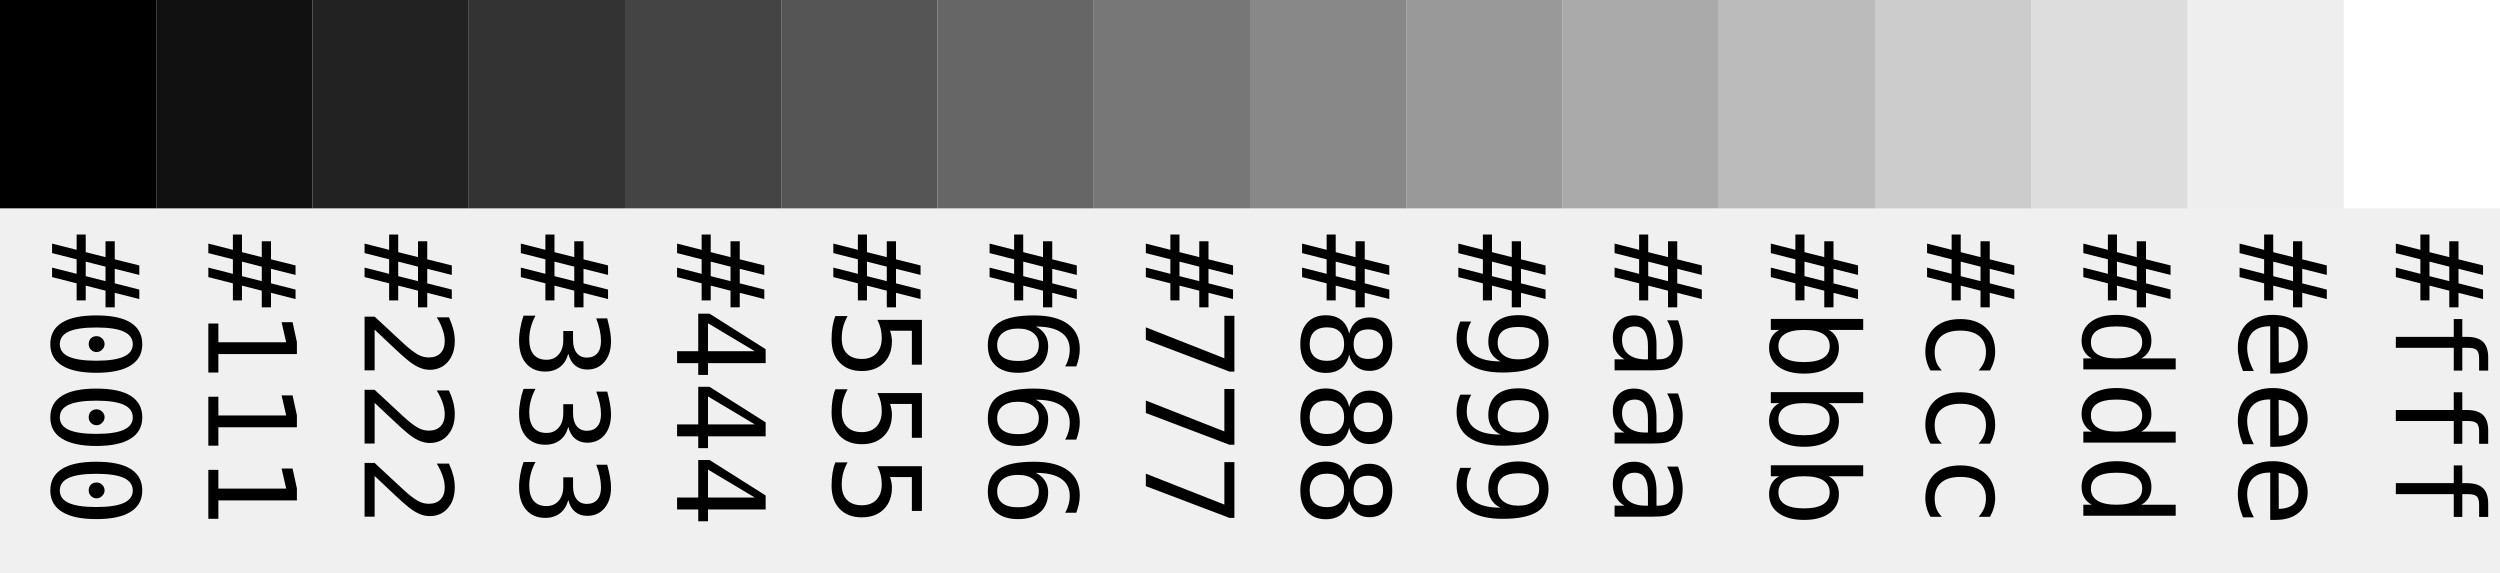
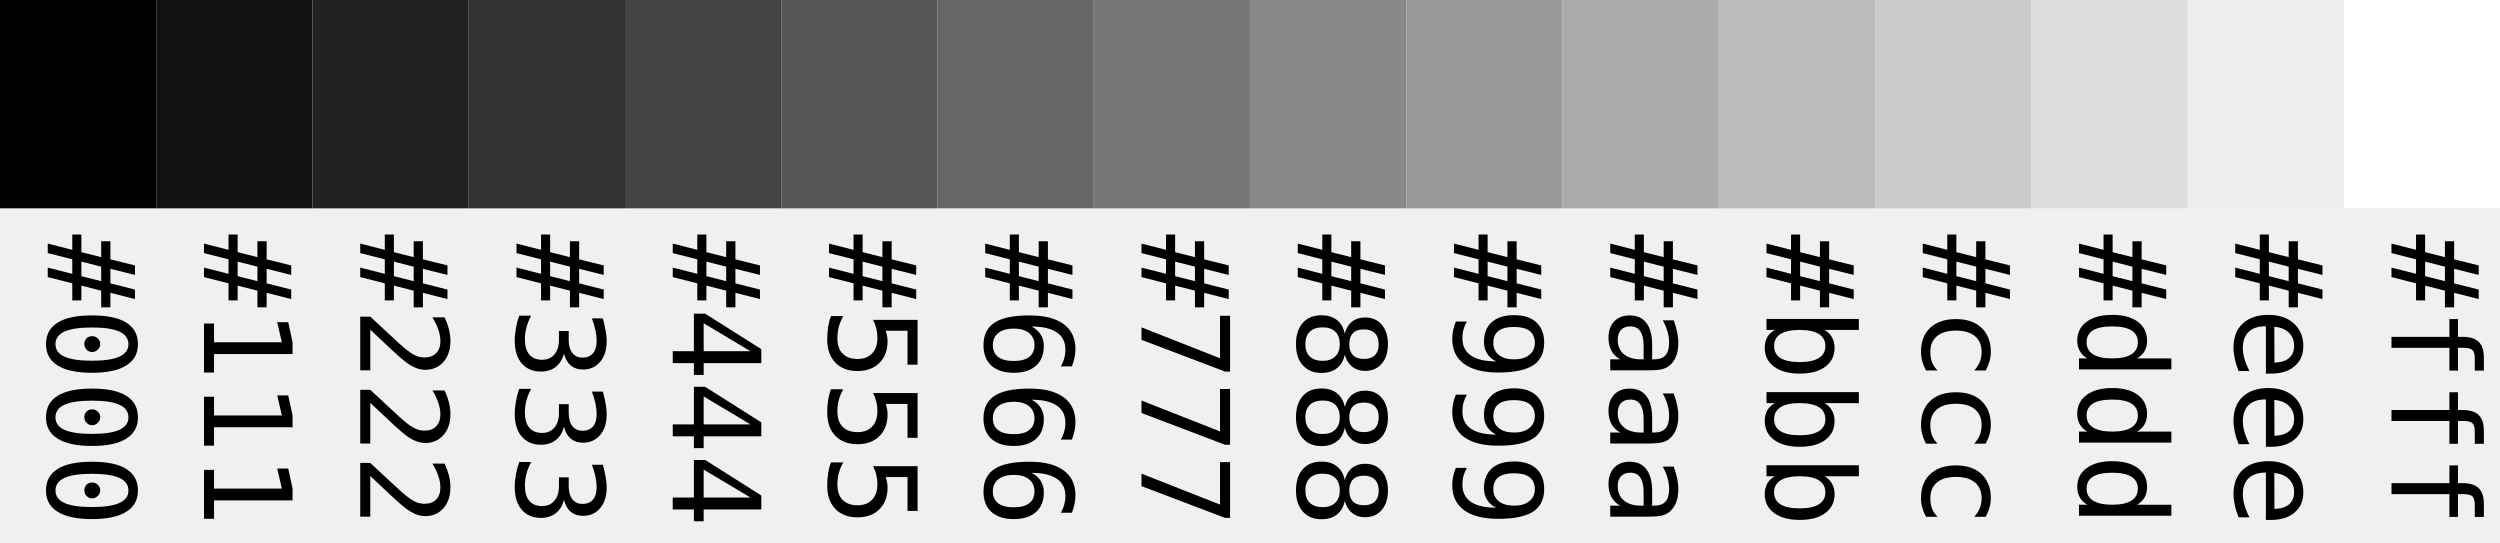
- <svg xmlns="http://www.w3.org/2000/svg" height="66" width="288" id="scale2">
+ <svg xmlns="http://www.w3.org/2000/svg" style="overflow: hidden; position: relative; top: -0.5px;" width="288" version="1.1" height="62.5">
  <defs />
-   <rect fill="#000000" style="" height="24" width="18" y="0" x="0" />
-   <text transform="matrix(0,1,-1,0,0,0)" style="font-family: &quot;Source Code Pro&quot;,monospace; font-size: 14px;" y="-6" x="27">#000</text>
-   <rect fill="#111111" style="" height="24" width="18" y="0" x="18" />
-   <text transform="matrix(0,1,-1,0,0,0)" style="font-family: &quot;Source Code Pro&quot;,monospace; font-size: 14px;" y="-24" x="27">#111</text>
-   <rect fill="#222222" style="" height="24" width="18" y="0" x="36" />
-   <text transform="matrix(0,1,-1,0,0,0)" style="font-family: &quot;Source Code Pro&quot;,monospace; font-size: 14px;" y="-42" x="27">#222</text>
-   <rect fill="#333333" style="" height="24" width="18" y="0" x="54" />
-   <text transform="matrix(0,1,-1,0,0,0)" style="font-family: &quot;Source Code Pro&quot;,monospace; font-size: 14px;" y="-60" x="27">#333</text>
-   <rect fill="#444444" style="" height="24" width="18" y="0" x="72" />
-   <text transform="matrix(0,1,-1,0,0,0)" style="font-family: &quot;Source Code Pro&quot;,monospace; font-size: 14px;" y="-78" x="27">#444</text>
-   <rect fill="#555555" style="" height="24" width="18" y="0" x="90" />
-   <text transform="matrix(0,1,-1,0,0,0)" style="font-family: &quot;Source Code Pro&quot;,monospace; font-size: 14px;" y="-96" x="27">#555</text>
-   <rect fill="#666666" style="" height="24" width="18" y="0" x="108" />
-   <text transform="matrix(0,1,-1,0,0,0)" style="font-family: &quot;Source Code Pro&quot;,monospace; font-size: 14px;" y="-114" x="27">#666</text>
-   <rect fill="#777777" style="" height="24" width="18" y="0" x="126" />
-   <text transform="matrix(0,1,-1,0,0,0)" style="font-family: &quot;Source Code Pro&quot;,monospace; font-size: 14px;" y="-132" x="27">#777</text>
-   <rect fill="#888888" style="" height="24" width="18" y="0" x="144" />
-   <text transform="matrix(0,1,-1,0,0,0)" style="font-family: &quot;Source Code Pro&quot;,monospace; font-size: 14px;" y="-150" x="27">#888</text>
-   <rect fill="#999999" style="" height="24" width="18" y="0" x="162" />
-   <text transform="matrix(0,1,-1,0,0,0)" style="font-family: &quot;Source Code Pro&quot;,monospace; font-size: 14px;" y="-168" x="27">#999</text>
-   <rect fill="#aaaaaa" style="" height="24" width="18" y="0" x="180" />
-   <text transform="matrix(0,1,-1,0,0,0)" style="font-family: &quot;Source Code Pro&quot;,monospace; font-size: 14px;" y="-186" x="27">#aaa</text>
-   <rect fill="#bbbbbb" style="" height="24" width="18" y="0" x="198" />
-   <text transform="matrix(0,1,-1,0,0,0)" style="font-family: &quot;Source Code Pro&quot;,monospace; font-size: 14px;" y="-204" x="27">#bbb</text>
-   <rect fill="#cccccc" style="" height="24" width="18" y="0" x="216" />
-   <text transform="matrix(0,1,-1,0,0,0)" style="font-family: &quot;Source Code Pro&quot;,monospace; font-size: 14px;" y="-222" x="27">#ccc</text>
-   <rect fill="#dddddd" style="" height="24" width="18" y="0" x="234" />
-   <text transform="matrix(0,1,-1,0,0,0)" style="font-family: &quot;Source Code Pro&quot;,monospace; font-size: 14px;" y="-240" x="27">#ddd</text>
-   <rect fill="#eeeeee" style="" height="24" width="18" y="0" x="252" />
-   <text transform="matrix(0,1,-1,0,0,0)" style="font-family: &quot;Source Code Pro&quot;,monospace; font-size: 14px;" y="-258" x="27">#eee</text>
-   <rect fill="#ffffff" style="" height="24" width="18" y="0" x="270" />
-   <text transform="matrix(0,1,-1,0,0,0)" style="font-family: &quot;Source Code Pro&quot;,monospace; font-size: 14px;" y="-276" x="27">#fff</text>
+   <rect style="" stroke="none" fill="#000000" ry="0" rx="0" r="0" height="24" width="18" y="0" x="0" />
+   <text transform="matrix(0,1,-1,0,54,32)" font-size="14px" font-family="&quot;Source Code Pro&quot;,monospace" fill="#000000" stroke="none" font="10px &quot;Arial&quot;" text-anchor="start" y="44" x="-5" style="text-anchor: start; font: 14px &quot;Source Code Pro&quot;,monospace;">
+     <tspan dy="4.5">#000</tspan>
+   </text>
+   <rect style="" stroke="none" fill="#111111" ry="0" rx="0" r="0" height="24" width="18" y="0" x="18" />
+   <text transform="matrix(0,1,-1,0,72,14)" font-size="14px" font-family="&quot;Source Code Pro&quot;,monospace" fill="#000000" stroke="none" font="10px &quot;Arial&quot;" text-anchor="start" y="44" x="13" style="text-anchor: start; font: 14px &quot;Source Code Pro&quot;,monospace;">
+     <tspan dy="4.5">#111</tspan>
+   </text>
+   <rect style="" stroke="none" fill="#222222" ry="0" rx="0" r="0" height="24" width="18" y="0" x="36" />
+   <text transform="matrix(0,1,-1,0,90,-4)" font-size="14px" font-family="&quot;Source Code Pro&quot;,monospace" fill="#000000" stroke="none" font="10px &quot;Arial&quot;" text-anchor="start" y="44" x="31" style="text-anchor: start; font: 14px &quot;Source Code Pro&quot;,monospace;">
+     <tspan dy="4.5">#222</tspan>
+   </text>
+   <rect style="" stroke="none" fill="#333333" ry="0" rx="0" r="0" height="24" width="18" y="0" x="54" />
+   <text transform="matrix(0,1,-1,0,108,-22)" font-size="14px" font-family="&quot;Source Code Pro&quot;,monospace" fill="#000000" stroke="none" font="10px &quot;Arial&quot;" text-anchor="start" y="44" x="49" style="text-anchor: start; font: 14px &quot;Source Code Pro&quot;,monospace;">
+     <tspan dy="4.5">#333</tspan>
+   </text>
+   <rect style="" stroke="none" fill="#444444" ry="0" rx="0" r="0" height="24" width="18" y="0" x="72" />
+   <text transform="matrix(0,1,-1,0,126,-40)" font-size="14px" font-family="&quot;Source Code Pro&quot;,monospace" fill="#000000" stroke="none" font="10px &quot;Arial&quot;" text-anchor="start" y="44" x="67" style="text-anchor: start; font: 14px &quot;Source Code Pro&quot;,monospace;">
+     <tspan dy="4.5">#444</tspan>
+   </text>
+   <rect style="" stroke="none" fill="#555555" ry="0" rx="0" r="0" height="24" width="18" y="0" x="90" />
+   <text transform="matrix(0,1,-1,0,144,-58)" font-size="14px" font-family="&quot;Source Code Pro&quot;,monospace" fill="#000000" stroke="none" font="10px &quot;Arial&quot;" text-anchor="start" y="44" x="85" style="text-anchor: start; font: 14px &quot;Source Code Pro&quot;,monospace;">
+     <tspan dy="4.5">#555</tspan>
+   </text>
+   <rect style="" stroke="none" fill="#666666" ry="0" rx="0" r="0" height="24" width="18" y="0" x="108" />
+   <text transform="matrix(0,1,-1,0,162,-76)" font-size="14px" font-family="&quot;Source Code Pro&quot;,monospace" fill="#000000" stroke="none" font="10px &quot;Arial&quot;" text-anchor="start" y="44" x="103" style="text-anchor: start; font: 14px &quot;Source Code Pro&quot;,monospace;">
+     <tspan dy="4.5">#666</tspan>
+   </text>
+   <rect style="" stroke="none" fill="#777777" ry="0" rx="0" r="0" height="24" width="18" y="0" x="126" />
+   <text transform="matrix(0,1,-1,0,180,-94)" font-size="14px" font-family="&quot;Source Code Pro&quot;,monospace" fill="#000000" stroke="none" font="10px &quot;Arial&quot;" text-anchor="start" y="44" x="121" style="text-anchor: start; font: 14px &quot;Source Code Pro&quot;,monospace;">
+     <tspan dy="4.5">#777</tspan>
+   </text>
+   <rect style="" stroke="none" fill="#888888" ry="0" rx="0" r="0" height="24" width="18" y="0" x="144" />
+   <text transform="matrix(0,1,-1,0,198,-112)" font-size="14px" font-family="&quot;Source Code Pro&quot;,monospace" fill="#000000" stroke="none" font="10px &quot;Arial&quot;" text-anchor="start" y="44" x="139" style="text-anchor: start; font: 14px &quot;Source Code Pro&quot;,monospace;">
+     <tspan dy="4.5">#888</tspan>
+   </text>
+   <rect style="" stroke="none" fill="#999999" ry="0" rx="0" r="0" height="24" width="18" y="0" x="162" />
+   <text transform="matrix(0,1,-1,0,216,-130)" font-size="14px" font-family="&quot;Source Code Pro&quot;,monospace" fill="#000000" stroke="none" font="10px &quot;Arial&quot;" text-anchor="start" y="44" x="157" style="text-anchor: start; font: 14px &quot;Source Code Pro&quot;,monospace;">
+     <tspan dy="4.5">#999</tspan>
+   </text>
+   <rect style="" stroke="none" fill="#aaaaaa" ry="0" rx="0" r="0" height="24" width="18" y="0" x="180" />
+   <text transform="matrix(0,1,-1,0,234,-148)" font-size="14px" font-family="&quot;Source Code Pro&quot;,monospace" fill="#000000" stroke="none" font="10px &quot;Arial&quot;" text-anchor="start" y="44" x="175" style="text-anchor: start; font: 14px &quot;Source Code Pro&quot;,monospace;">
+     <tspan dy="4.5">#aaa</tspan>
+   </text>
+   <rect style="" stroke="none" fill="#bbbbbb" ry="0" rx="0" r="0" height="24" width="18" y="0" x="198" />
+   <text transform="matrix(0,1,-1,0,252,-166)" font-size="14px" font-family="&quot;Source Code Pro&quot;,monospace" fill="#000000" stroke="none" font="10px &quot;Arial&quot;" text-anchor="start" y="44" x="193" style="text-anchor: start; font: 14px &quot;Source Code Pro&quot;,monospace;">
+     <tspan dy="4.5">#bbb</tspan>
+   </text>
+   <rect style="" stroke="none" fill="#cccccc" ry="0" rx="0" r="0" height="24" width="18" y="0" x="216" />
+   <text transform="matrix(0,1,-1,0,270,-184)" font-size="14px" font-family="&quot;Source Code Pro&quot;,monospace" fill="#000000" stroke="none" font="10px &quot;Arial&quot;" text-anchor="start" y="44" x="211" style="text-anchor: start; font: 14px &quot;Source Code Pro&quot;,monospace;">
+     <tspan dy="4.5">#ccc</tspan>
+   </text>
+   <rect style="" stroke="none" fill="#dddddd" ry="0" rx="0" r="0" height="24" width="18" y="0" x="234" />
+   <text transform="matrix(0,1,-1,0,288,-202)" font-size="14px" font-family="&quot;Source Code Pro&quot;,monospace" fill="#000000" stroke="none" font="10px &quot;Arial&quot;" text-anchor="start" y="44" x="229" style="text-anchor: start; font: 14px &quot;Source Code Pro&quot;,monospace;">
+     <tspan dy="4.5">#ddd</tspan>
+   </text>
+   <rect style="" stroke="none" fill="#eeeeee" ry="0" rx="0" r="0" height="24" width="18" y="0" x="252" />
+   <text transform="matrix(0,1,-1,0,306,-220)" font-size="14px" font-family="&quot;Source Code Pro&quot;,monospace" fill="#000000" stroke="none" font="10px &quot;Arial&quot;" text-anchor="start" y="44" x="247" style="text-anchor: start; font: 14px &quot;Source Code Pro&quot;,monospace;">
+     <tspan dy="4.5">#eee</tspan>
+   </text>
+   <rect style="" stroke="none" fill="#ffffff" ry="0" rx="0" r="0" height="24" width="18" y="0" x="270" />
+   <text transform="matrix(0,1,-1,0,324,-238)" font-size="14px" font-family="&quot;Source Code Pro&quot;,monospace" fill="#000000" stroke="none" font="10px &quot;Arial&quot;" text-anchor="start" y="44" x="265" style="text-anchor: start; font: 14px &quot;Source Code Pro&quot;,monospace;">
+     <tspan dy="4.5">#fff</tspan>
+   </text>
</svg>
